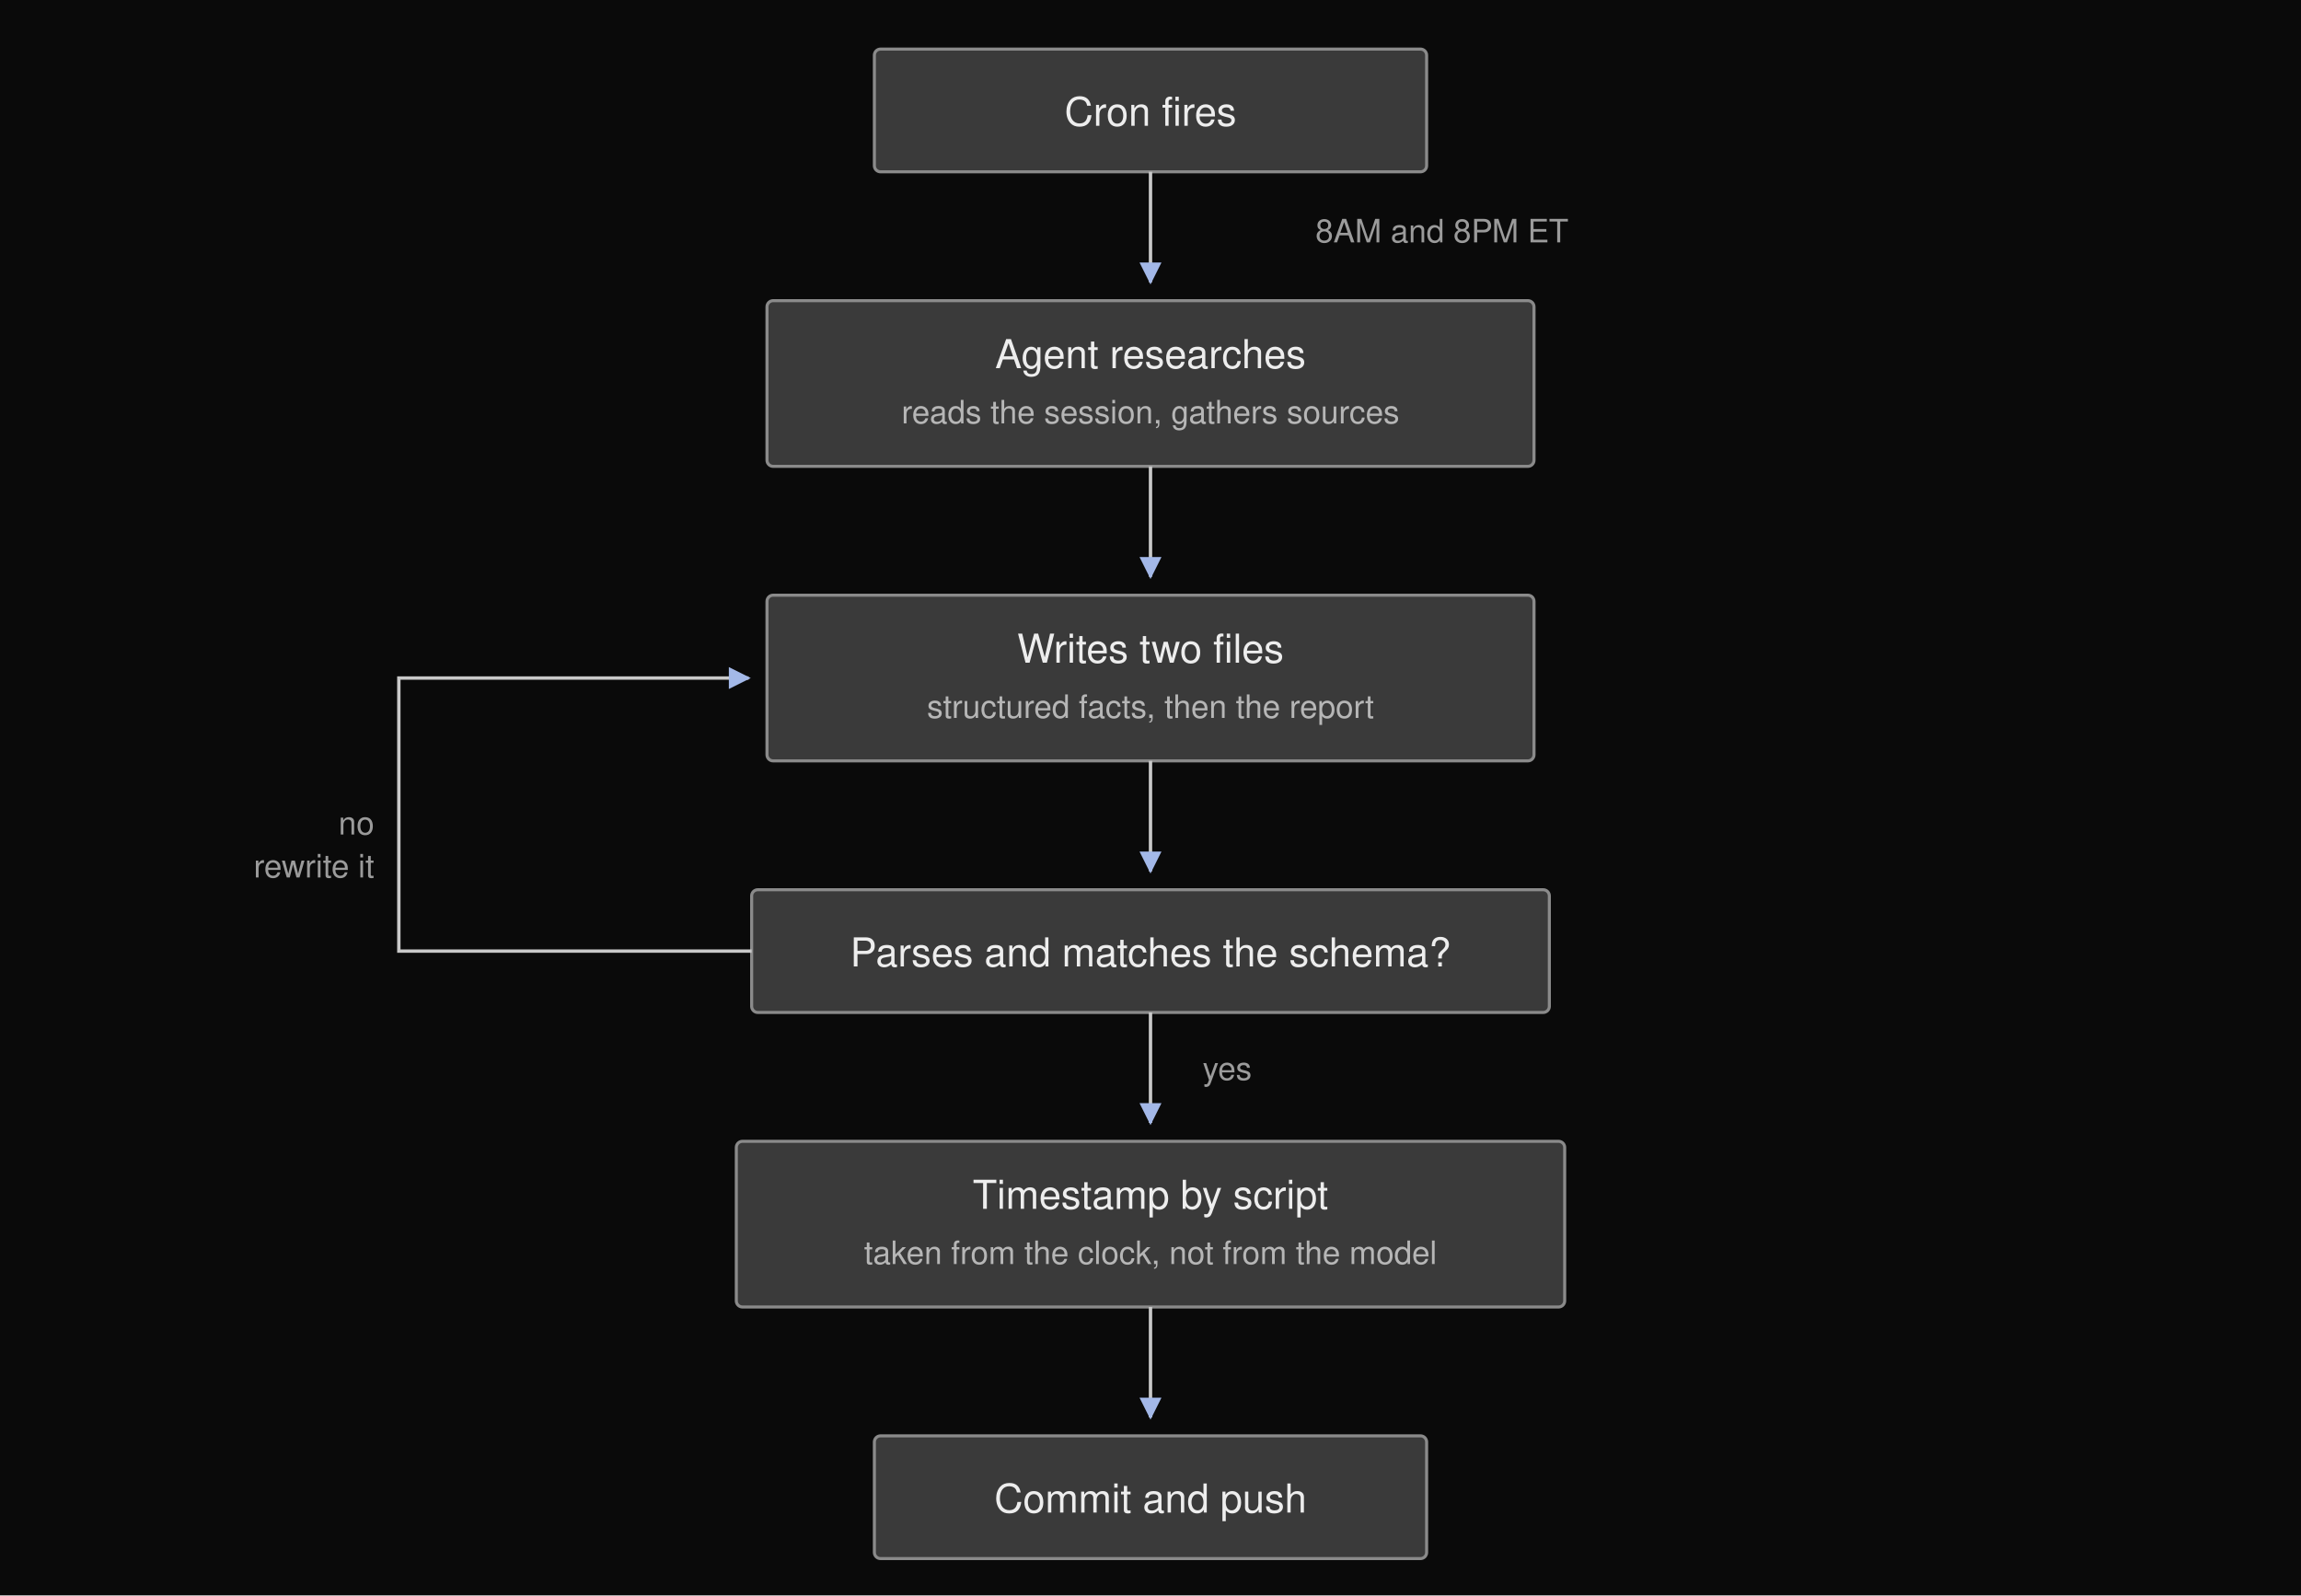
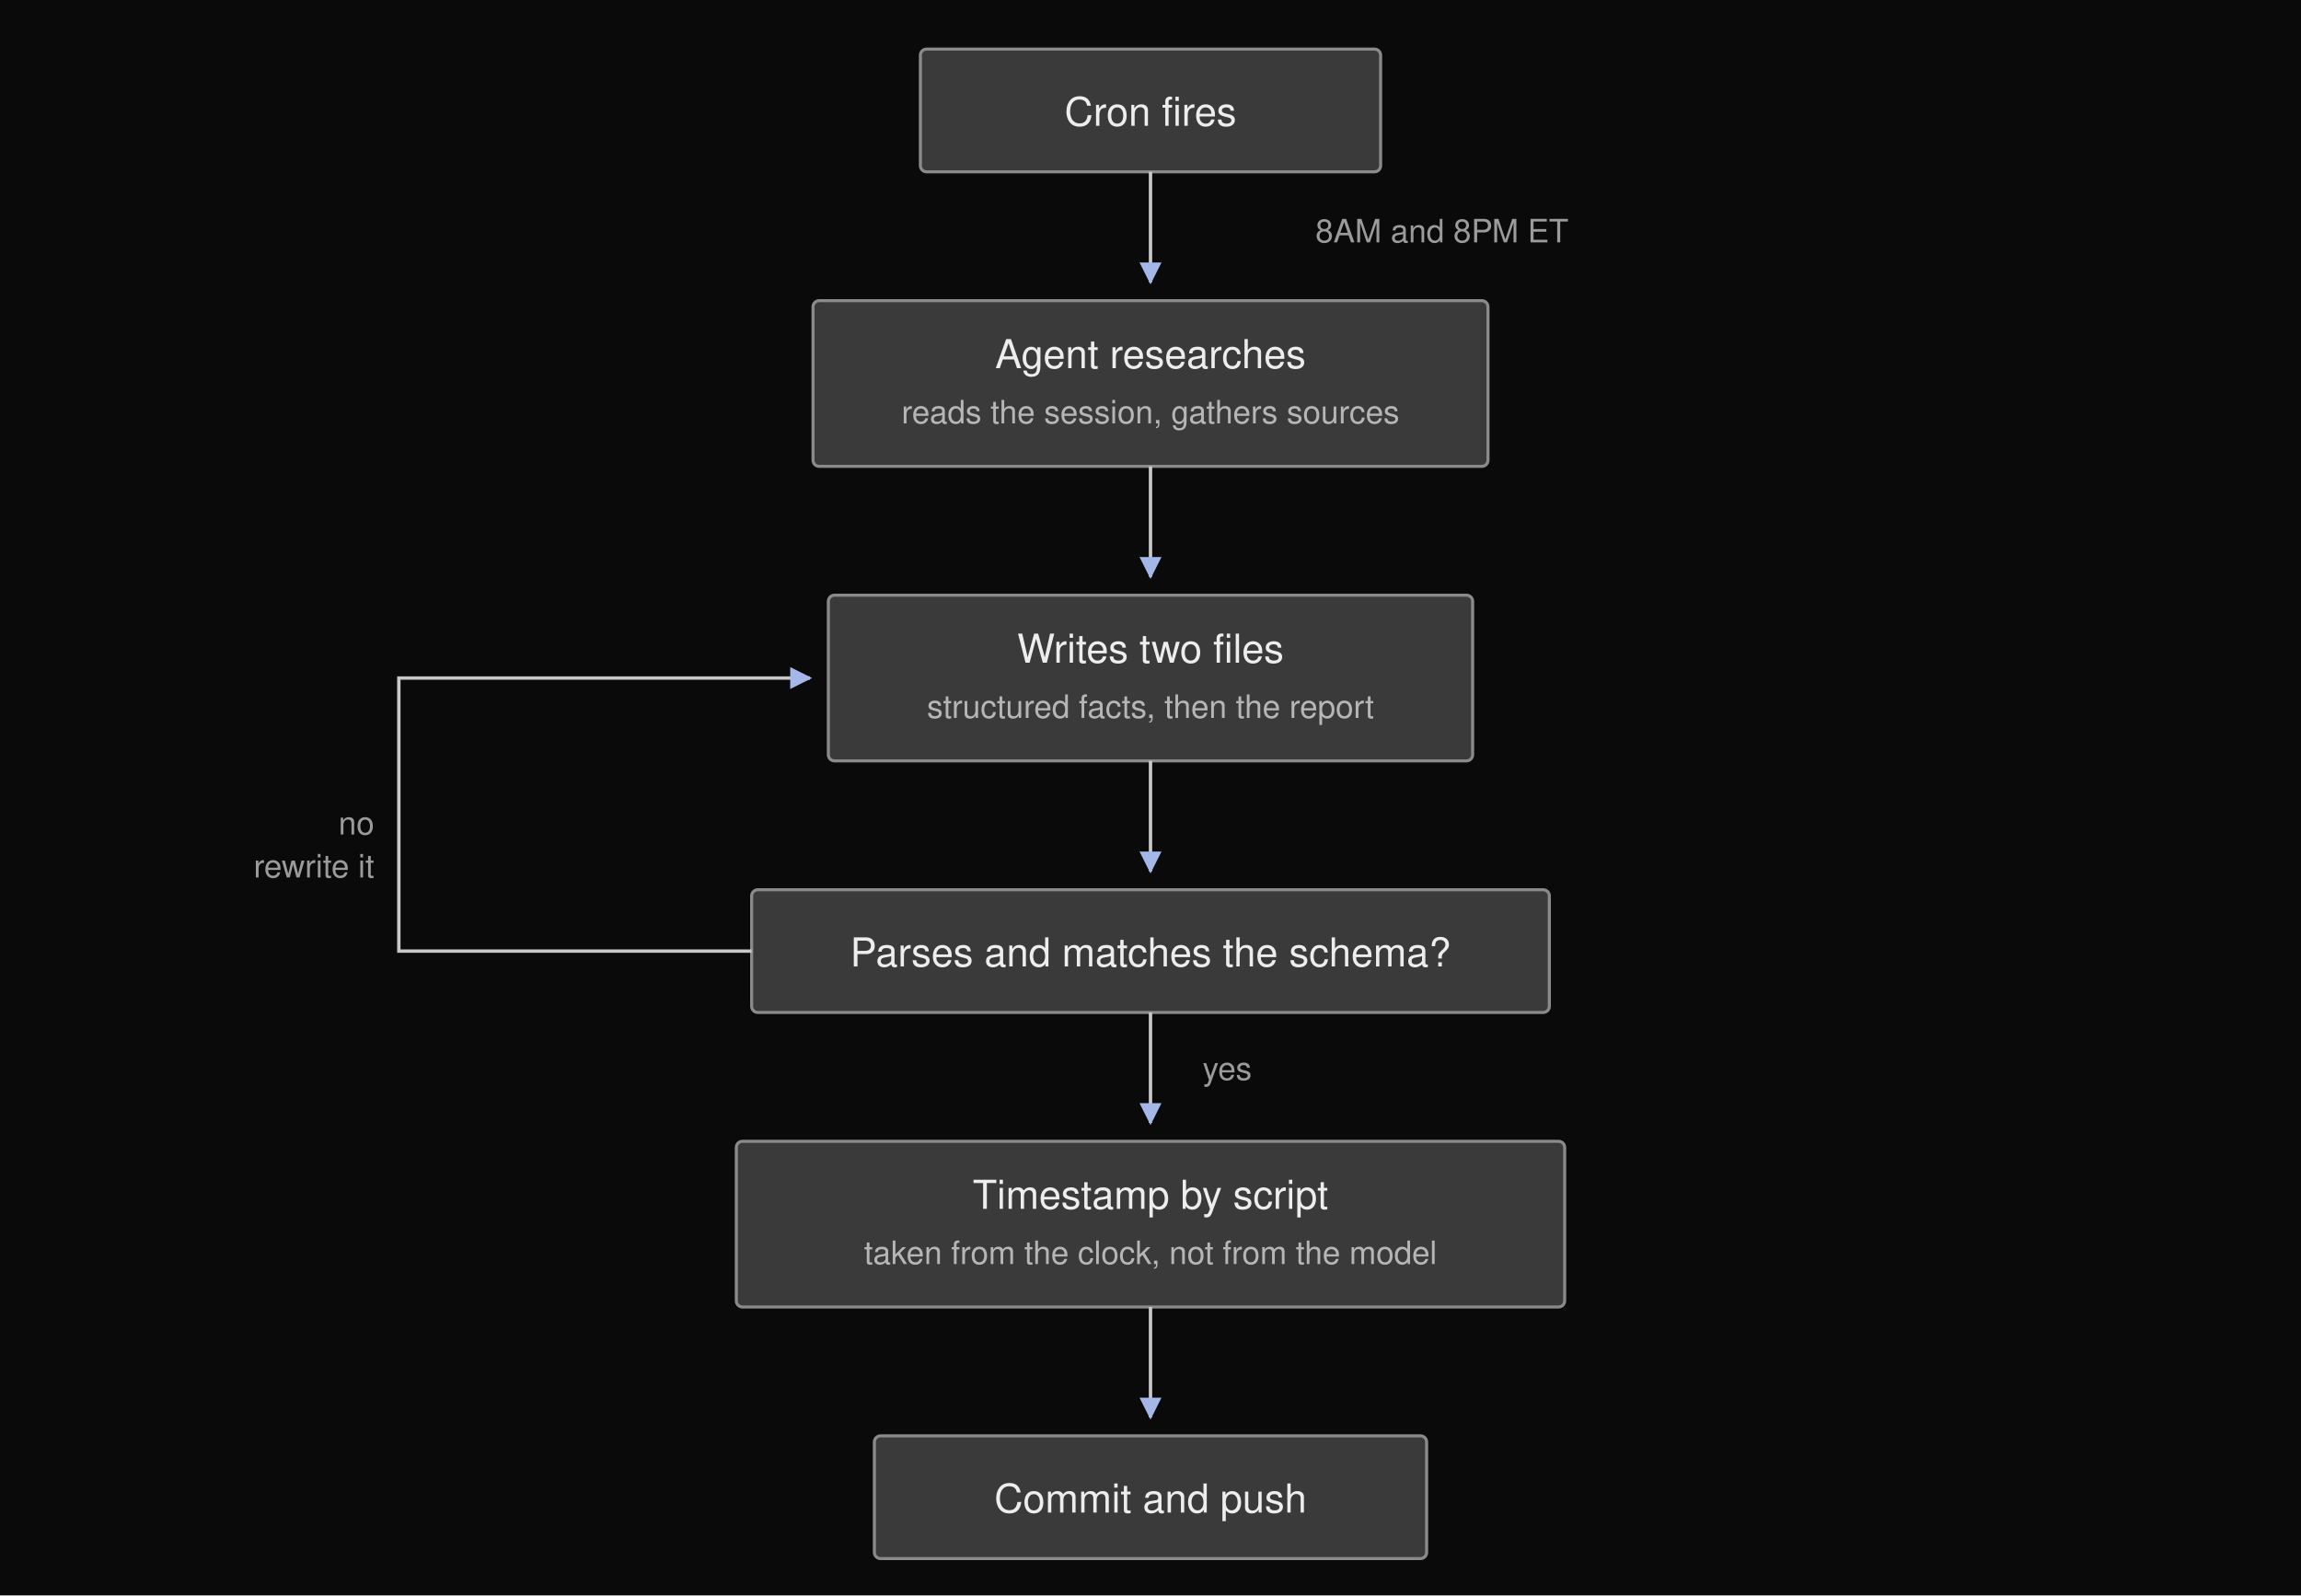
<svg xmlns="http://www.w3.org/2000/svg" width="750" height="520" viewBox="0 0 750 520" font-family="IBM Plex Sans, -apple-system, BlinkMacSystemFont, Segoe UI, Helvetica, Arial, sans-serif" role="img" aria-label="Authoring loop. A cron trigger starts the agent, which researches the session on the web and then writes two files: a structured verdict JSON and a written report. The JSON is parsed and checked against the schema. If it fails, the agent rewrites it. If it passes, a script stamps the generated-at timestamp from the clock, and the files are committed and pushed.">
  <defs>
    <marker id="a2" viewBox="0 0 10 10" refX="9" refY="5" markerWidth="6.5" markerHeight="6.5" orient="auto-start-reverse">
      <path d="M 0 0 L 10 5 L 0 10 z" fill="#a3b8e8" />
    </marker>
  </defs>
  <rect x="0" y="0" width="750" height="520" fill="#0a0a0a" />
-   <rect x="285" y="16" width="180" height="40" rx="2" fill="#3a3a3a" stroke="#8a8a8a" stroke-width="1" />
+   <rect x="300" y="16" width="150" height="40" rx="2" fill="#3a3a3a" stroke="#8a8a8a" stroke-width="1" />
  <text x="375" y="41" fill="#ededed" font-size="13" font-weight="500" text-anchor="middle">Cron fires</text>
  <line x1="375" y1="56" x2="375" y2="92" fill="none" stroke="#c9c9c9" stroke-width="1.1" marker-end="url(#a2)" />
  <text x="470" y="79" fill="#9b9b9b" font-size="10.5" text-anchor="middle">8AM and 8PM ET</text>
-   <rect x="250" y="98" width="250" height="54" rx="2" fill="#3a3a3a" stroke="#8a8a8a" stroke-width="1" />
+   <rect x="265" y="98" width="220" height="54" rx="2" fill="#3a3a3a" stroke="#8a8a8a" stroke-width="1" />
  <text x="375" y="120" fill="#ededed" font-size="13" font-weight="500" text-anchor="middle">Agent researches</text>
  <text x="375" y="138" fill="#b6b6b6" font-size="10.5" text-anchor="middle">reads the session, gathers sources</text>
  <line x1="375" y1="152" x2="375" y2="188" fill="none" stroke="#c9c9c9" stroke-width="1.1" marker-end="url(#a2)" />
-   <rect x="250" y="194" width="250" height="54" rx="2" fill="#3a3a3a" stroke="#8a8a8a" stroke-width="1" />
+   <rect x="270" y="194" width="210" height="54" rx="2" fill="#3a3a3a" stroke="#8a8a8a" stroke-width="1" />
  <text x="375" y="216" fill="#ededed" font-size="13" font-weight="500" text-anchor="middle">Writes two files</text>
  <text x="375" y="234" fill="#b6b6b6" font-size="10.5" text-anchor="middle">structured facts, then the report</text>
  <line x1="375" y1="248" x2="375" y2="284" fill="none" stroke="#c9c9c9" stroke-width="1.1" marker-end="url(#a2)" />
  <rect x="245" y="290" width="260" height="40" rx="2" fill="#3a3a3a" stroke="#8a8a8a" stroke-width="1" />
  <text x="375" y="315" fill="#ededed" font-size="13" font-weight="500" text-anchor="middle">Parses and matches the schema?</text>
-   <polyline points="245,310 130,310 130,221 244,221" fill="none" stroke="#c9c9c9" stroke-width="1.1" marker-end="url(#a2)" />
+   <polyline points="245,310 130,310 130,221 264,221" fill="none" stroke="#c9c9c9" stroke-width="1.1" marker-end="url(#a2)" />
  <text x="122" y="272" fill="#9b9b9b" font-size="10.5" text-anchor="end">no</text>
  <text x="122" y="286" fill="#9b9b9b" font-size="10.5" text-anchor="end">rewrite it</text>
  <line x1="375" y1="330" x2="375" y2="366" fill="none" stroke="#c9c9c9" stroke-width="1.1" marker-end="url(#a2)" />
  <text x="392" y="352" fill="#9b9b9b" font-size="10.5" text-anchor="start">yes</text>
  <rect x="240" y="372" width="270" height="54" rx="2" fill="#3a3a3a" stroke="#8a8a8a" stroke-width="1" />
  <text x="375" y="394" fill="#ededed" font-size="13" font-weight="500" text-anchor="middle">Timestamp by script</text>
  <text x="375" y="412" fill="#b6b6b6" font-size="10.5" text-anchor="middle">taken from the clock, not from the model</text>
  <line x1="375" y1="426" x2="375" y2="462" fill="none" stroke="#c9c9c9" stroke-width="1.1" marker-end="url(#a2)" />
  <rect x="285" y="468" width="180" height="40" rx="2" fill="#3a3a3a" stroke="#8a8a8a" stroke-width="1" />
  <text x="375" y="493" fill="#ededed" font-size="13" font-weight="500" text-anchor="middle">Commit and push</text>
</svg>
